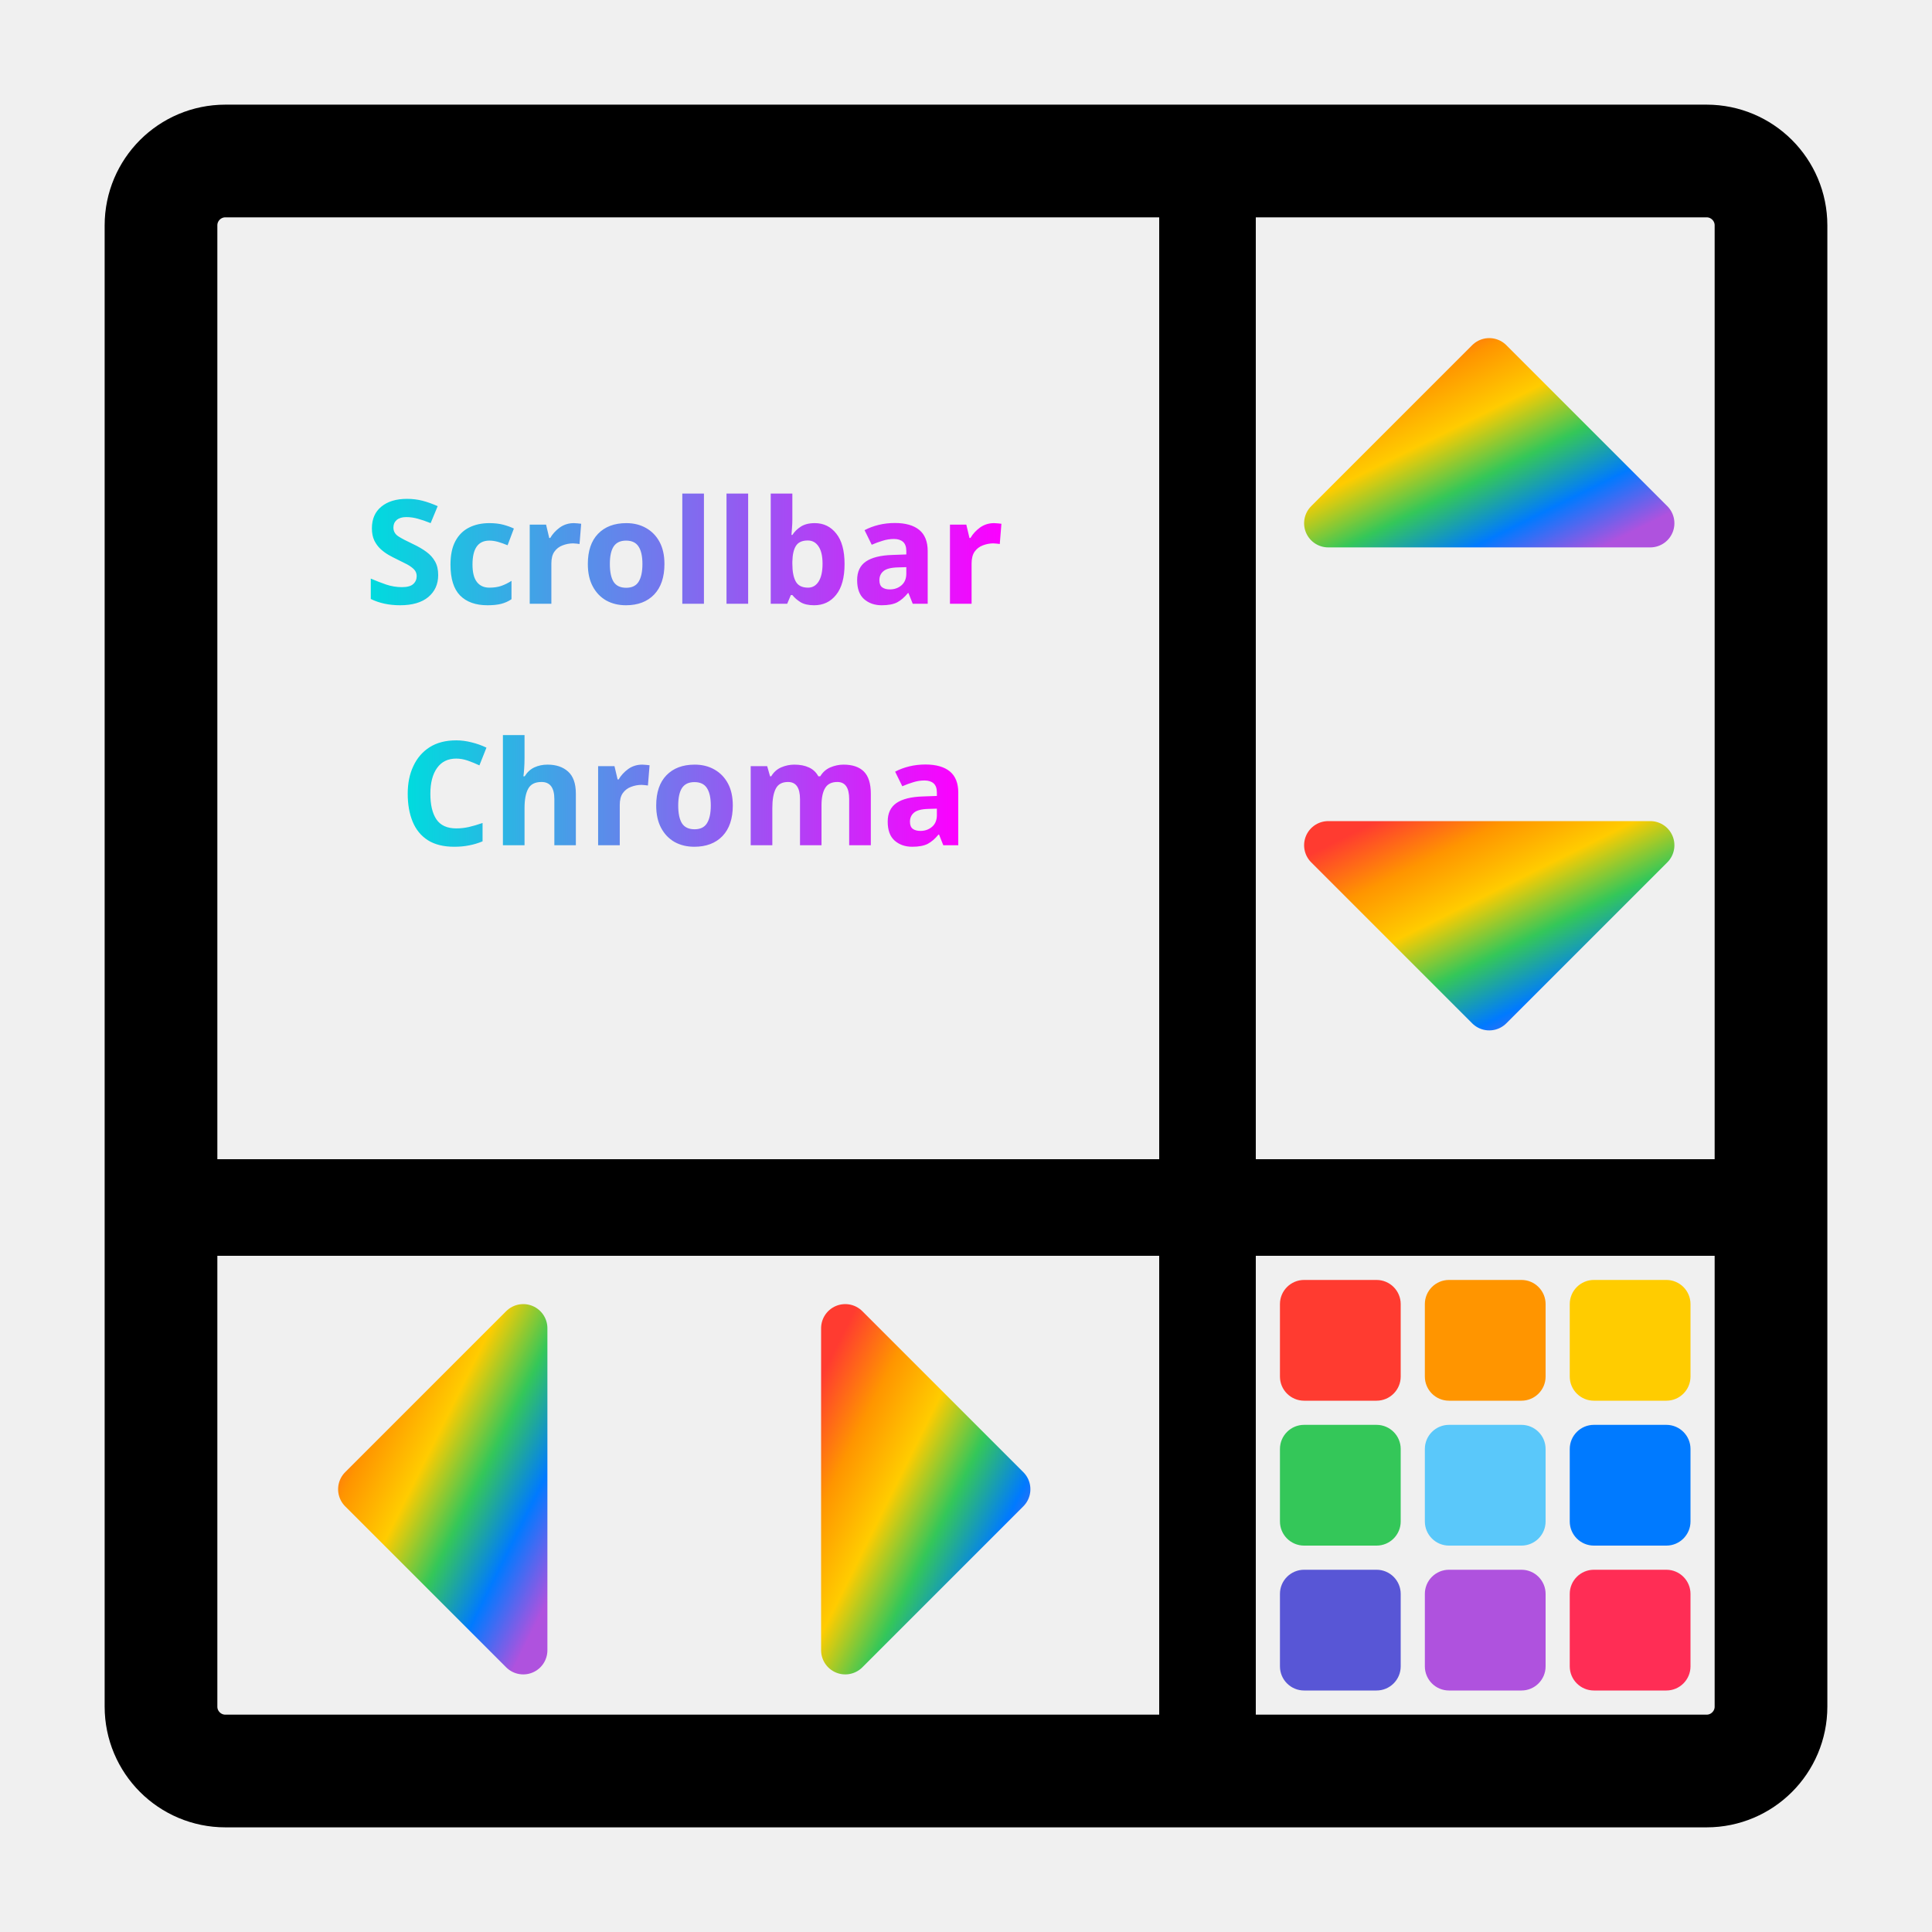
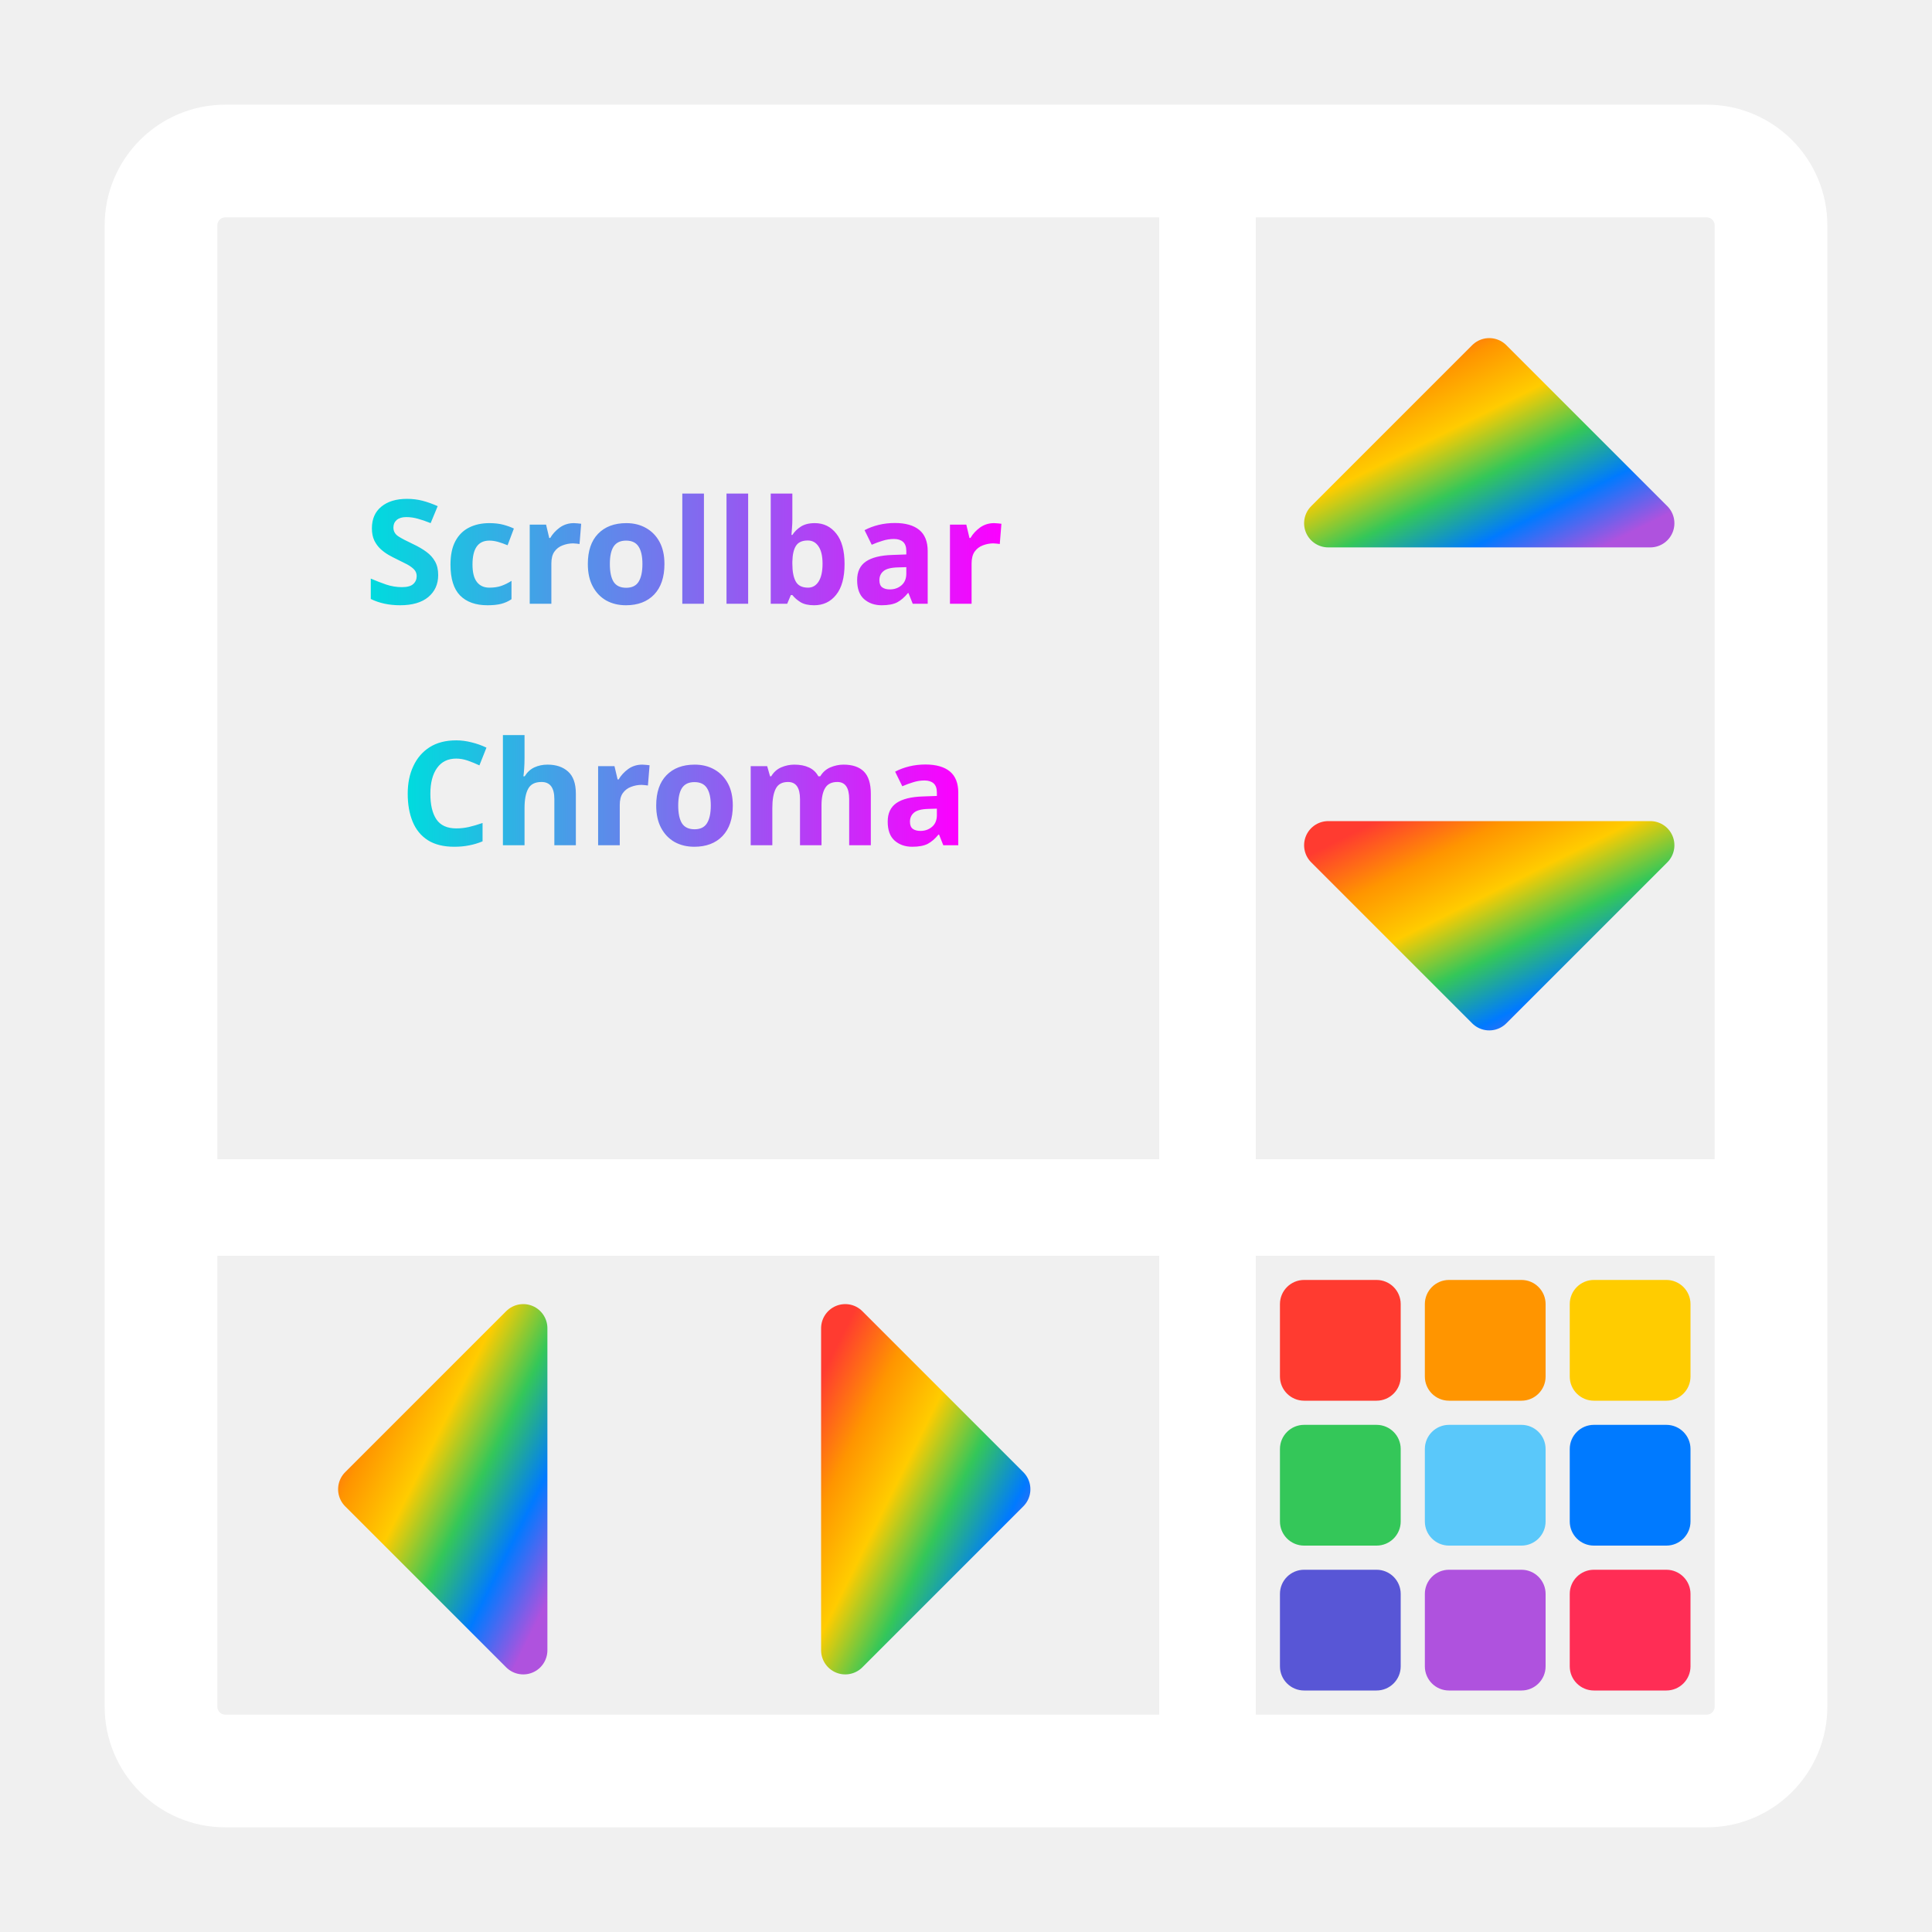
<svg xmlns="http://www.w3.org/2000/svg" viewBox="0 0 240 240">
  <defs>
    <linearGradient id="textGrad" x1="0%" y1="0%" x2="100%" y2="0%">
      <stop offset="0%" stop-color="#00dbde" />
      <stop offset="100%" stop-color="#fc00ff" />
    </linearGradient>
    <linearGradient id="rainbowGrad" x1="0%" y1="0%" x2="100%" y2="100%">
      <stop offset="0%" stop-color="#FF3B30" />
      <stop offset="20%" stop-color="#FF9500" />
      <stop offset="40%" stop-color="#FFCC00" />
      <stop offset="60%" stop-color="#34C759" />
      <stop offset="80%" stop-color="#007AFF" />
      <stop offset="100%" stop-color="#AF52DE" />
    </linearGradient>
  </defs>
-   <rect x="20" y="20" width="200" height="200" rx="8" fill="none" stroke="#000000" stroke-width="14" stroke-linejoin="round" />
-   <line x1="150" y1="20" x2="150" y2="220" stroke="#000000" stroke-width="12" stroke-linecap="butt" />
-   <line x1="20" y1="150" x2="220" y2="150" stroke="#000000" stroke-width="12" stroke-linecap="butt" />
+   <rect x="20" y="20" width="200" height="200" rx="8" fill="none" stroke="#ffffff" stroke-width="14" stroke-linejoin="round" />
+   <line x1="150" y1="20" x2="150" y2="220" stroke="#ffffff" stroke-width="12" stroke-linecap="butt" />
+   <line x1="20" y1="150" x2="220" y2="150" stroke="#ffffff" stroke-width="12" stroke-linecap="butt" />
  <text x="85" y="75" font-family="sans-serif" font-size="18" font-weight="bold" fill="url(#textGrad)" text-anchor="middle">Scrollbar</text>
  <text x="85" y="105" font-family="sans-serif" font-size="18" font-weight="bold" fill="url(#textGrad)" text-anchor="middle">Chroma</text>
  <polygon points="185,45 165,65 205,65" fill="url(#rainbowGrad)" stroke="url(#rainbowGrad)" stroke-width="6" stroke-linejoin="round" />
  <polygon points="185,125 165,105 205,105" fill="url(#rainbowGrad)" stroke="url(#rainbowGrad)" stroke-width="6" stroke-linejoin="round" />
  <polygon points="45,185 65,165 65,205" fill="url(#rainbowGrad)" stroke="url(#rainbowGrad)" stroke-width="6" stroke-linejoin="round" />
  <polygon points="125,185 105,165 105,205" fill="url(#rainbowGrad)" stroke="url(#rainbowGrad)" stroke-width="6" stroke-linejoin="round" />
  <rect x="159" y="159" width="15" height="15" rx="3" fill="#FF3B30" />
  <rect x="177" y="159" width="15" height="15" rx="3" fill="#FF9500" />
  <rect x="195" y="159" width="15" height="15" rx="3" fill="#FFCC00" />
  <rect x="159" y="177" width="15" height="15" rx="3" fill="#34C759" />
  <rect x="177" y="177" width="15" height="15" rx="3" fill="#5AC8FA" />
  <rect x="195" y="177" width="15" height="15" rx="3" fill="#007AFF" />
  <rect x="159" y="195" width="15" height="15" rx="3" fill="#5856D6" />
  <rect x="177" y="195" width="15" height="15" rx="3" fill="#AF52DE" />
  <rect x="195" y="195" width="15" height="15" rx="3" fill="#FF2D55" />
</svg>
